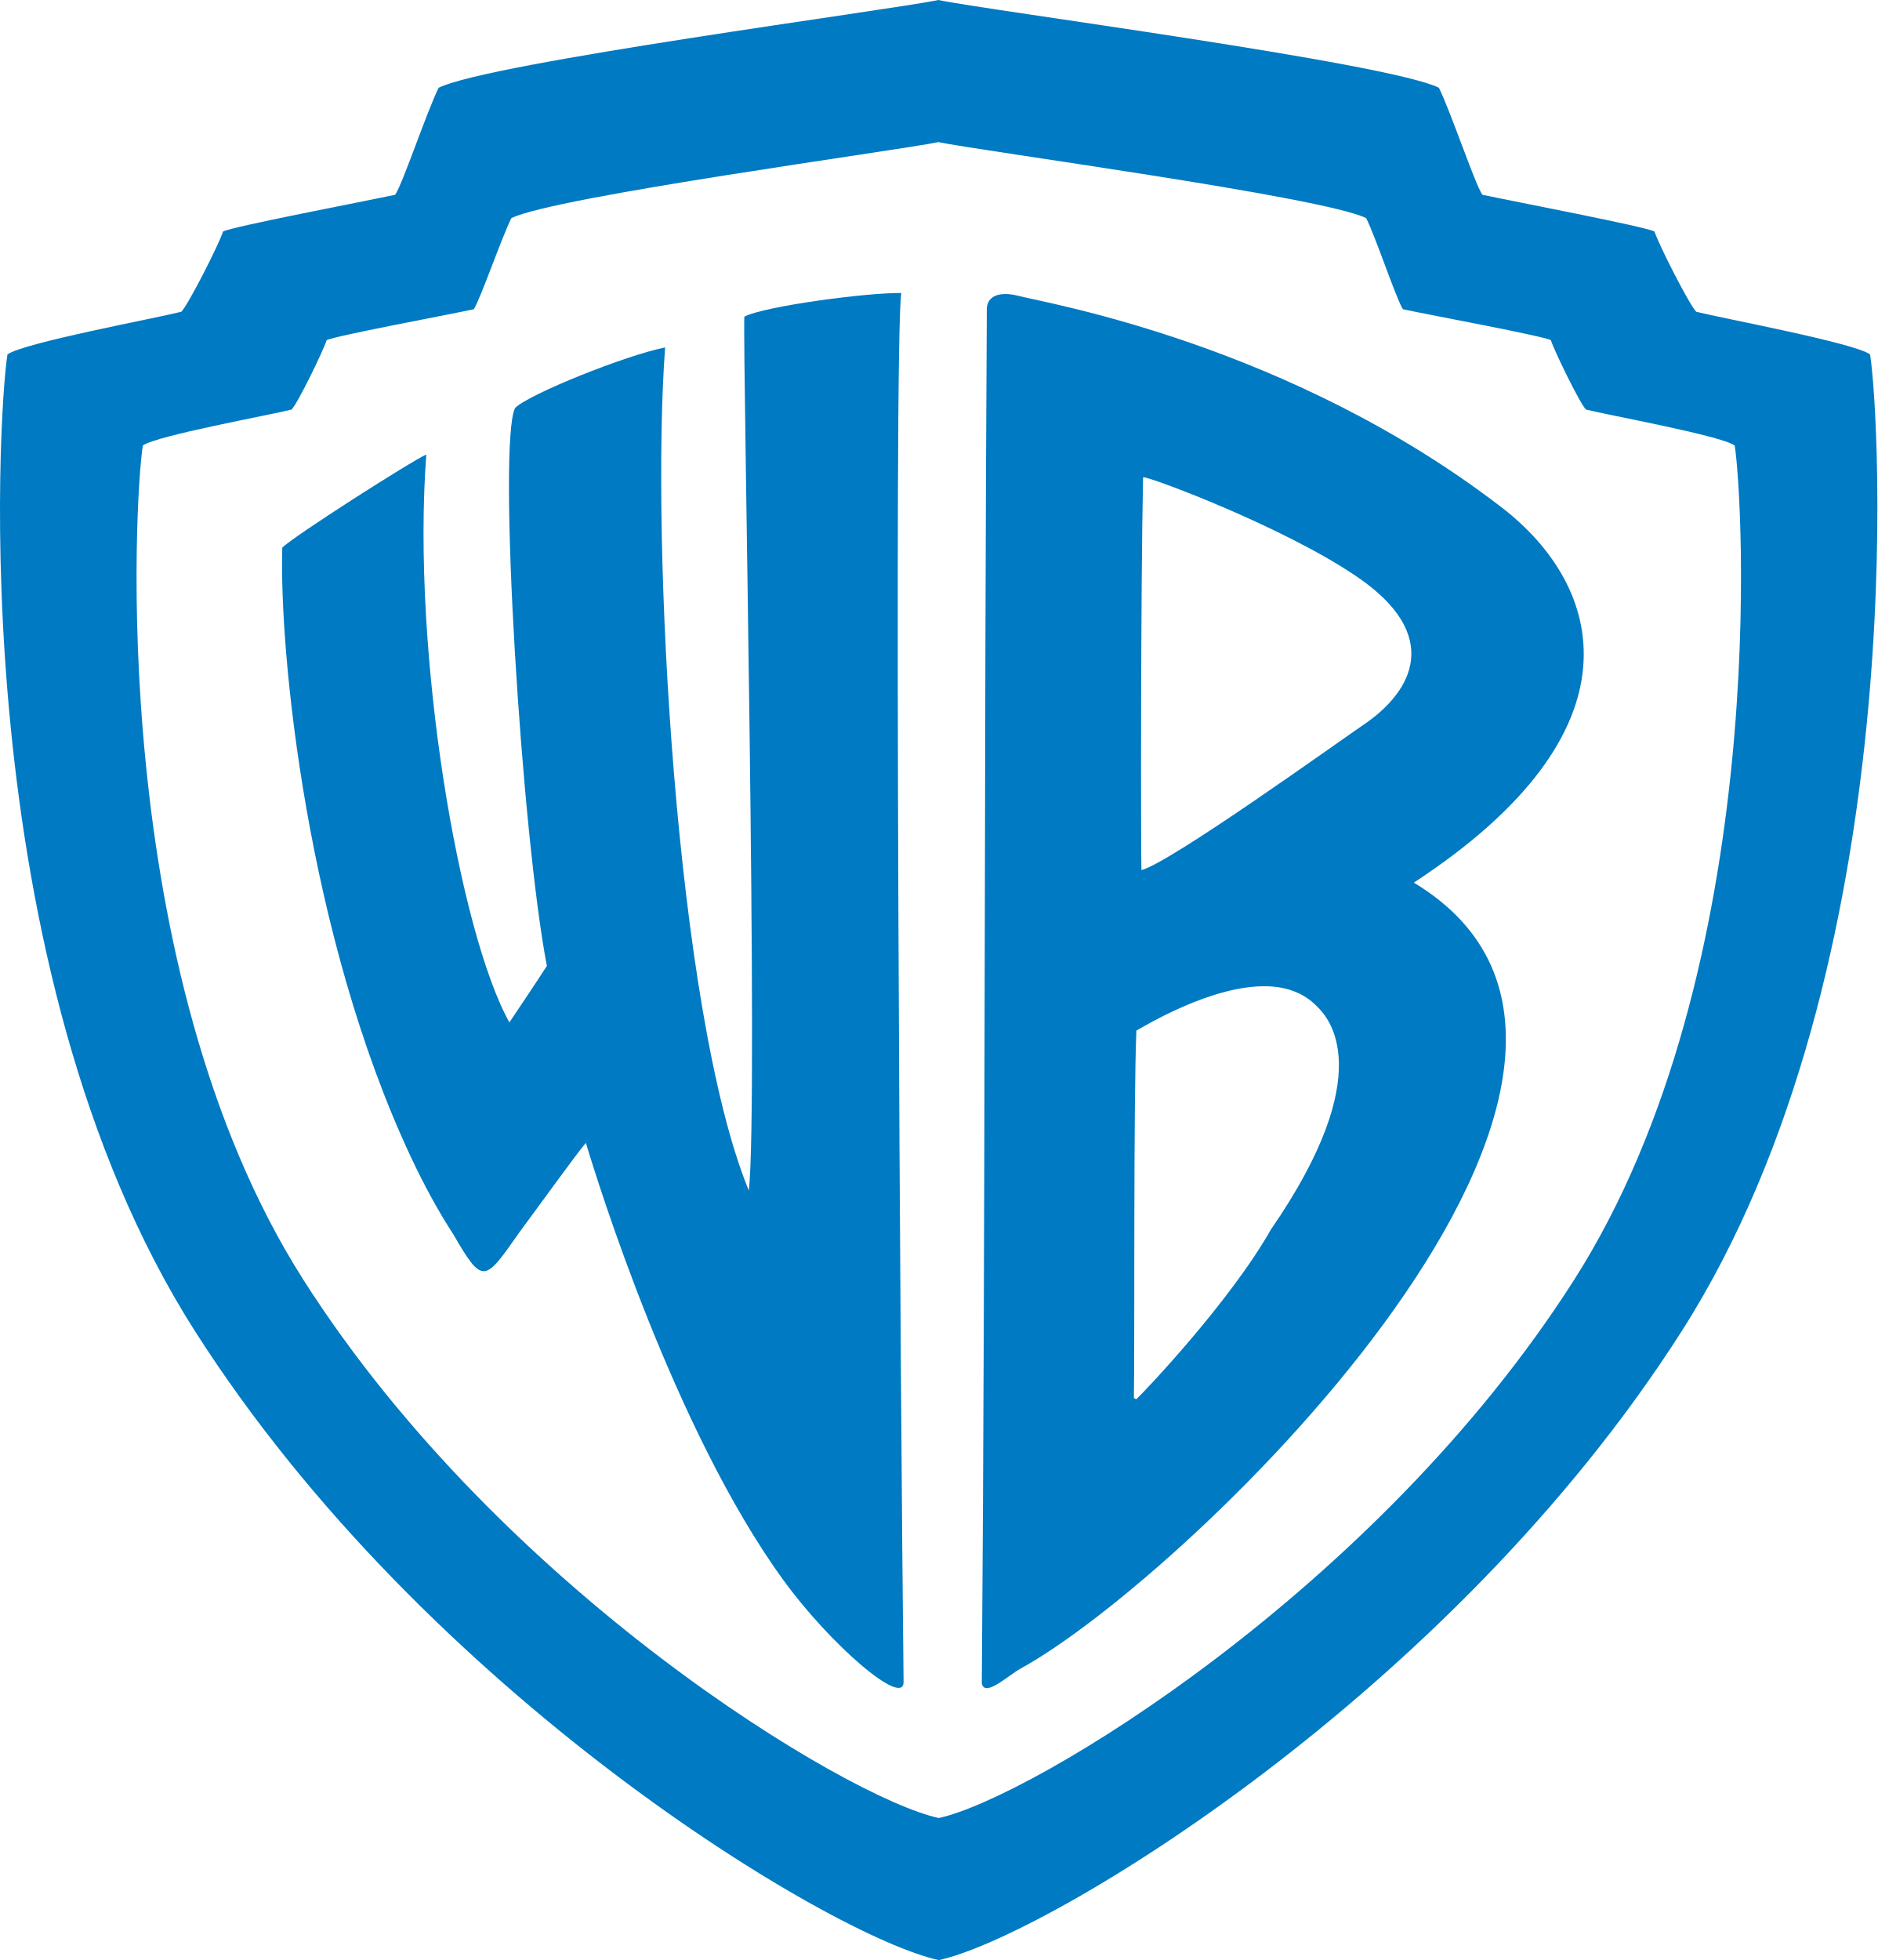
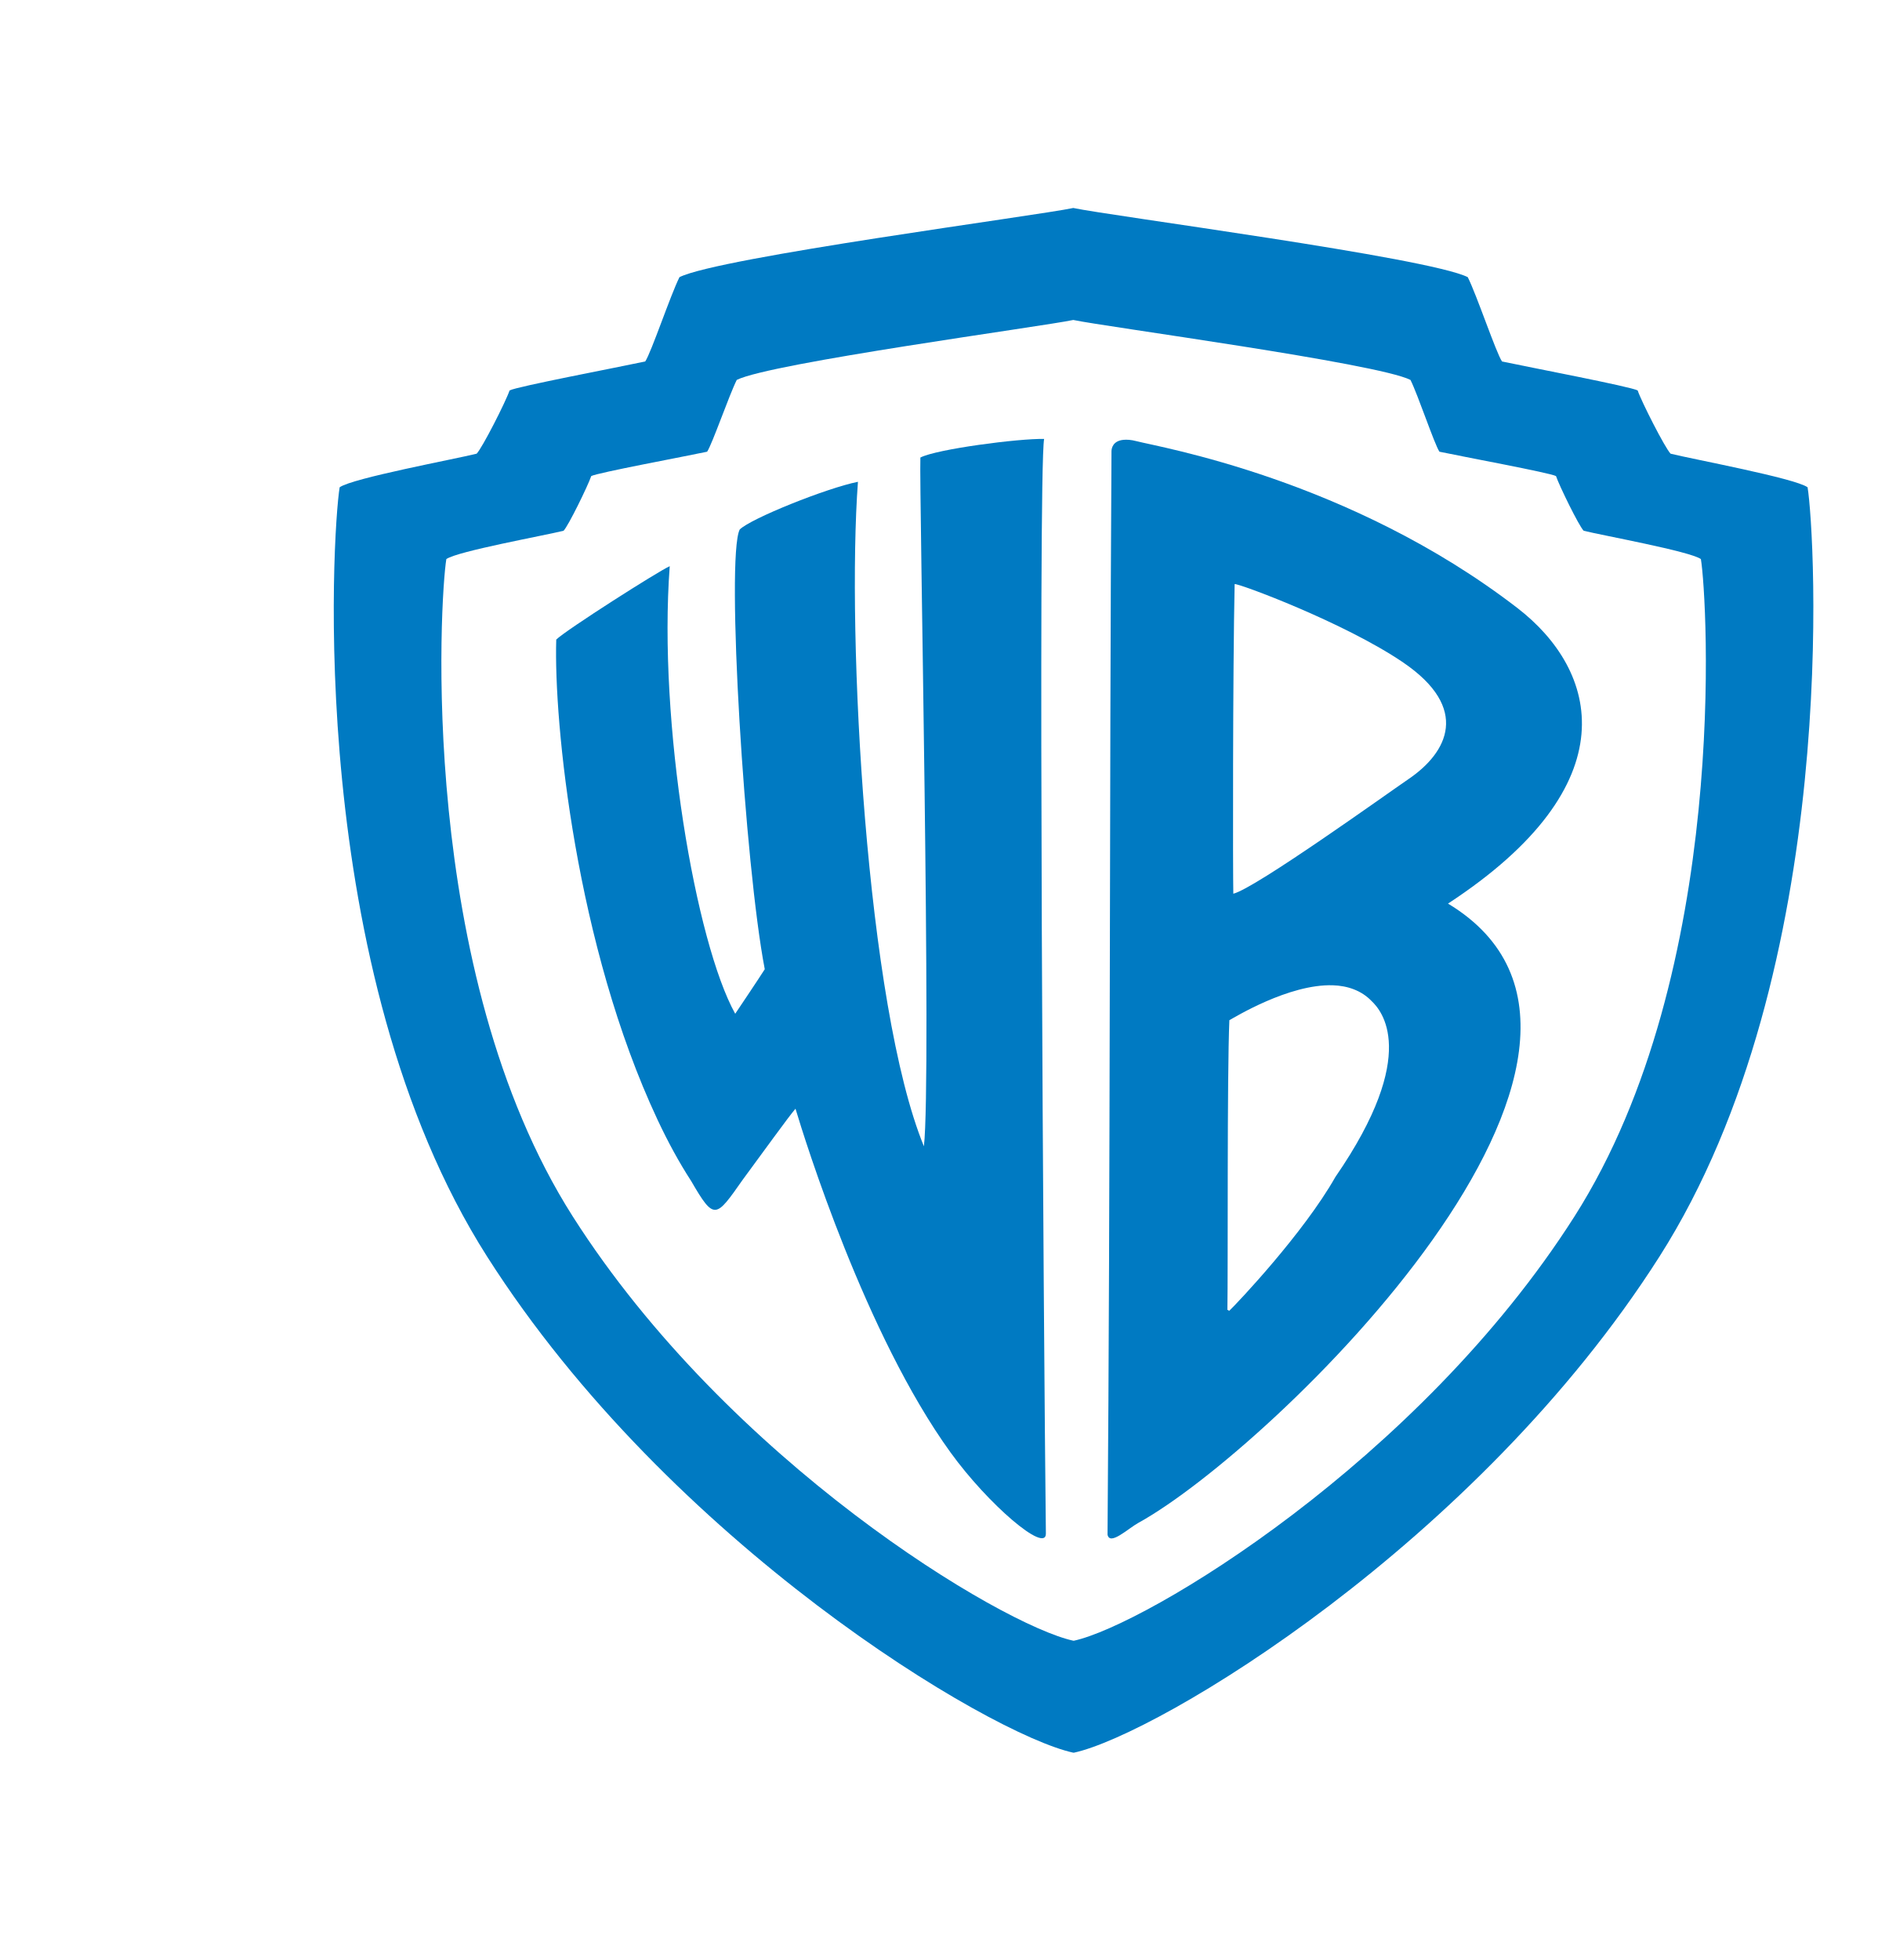
- <svg xmlns="http://www.w3.org/2000/svg" version="1.1" id="Layer_1" x="0px" y="0px" width="354.65" height="370.16" viewBox="0 0 354.65 370.16" enable-background="new 0 0 70.21 73.279" xml:space="preserve">
+ <svg xmlns="http://www.w3.org/2000/svg" version="1.1" id="Layer_1" x="0px" y="0px" width="354.65" height="370.16" viewBox="-80 -5 450 380" enable-background="new 0 0 70.21 73.279" xml:space="preserve">
  <defs id="defs18">
	
	
	
	
	
	
</defs>
  <path style="fill:#007ac2" d="M 177.258,3.4148925e-4 C 168.595,1.849 92.355,11.832 82.864,16.575 c -2.187,4.379 -6.759,18.043 -8.208,20.205 -6.127,1.318 -30.956,6.041 -32.517,6.945 -0.874,2.627 -6.579,13.84 -7.893,15.154 -5.258,1.313 -29.772,5.858 -32.833,8.05 C -0.335,77.436 -7.008,182.567 36.771,251.298 80.55,320.03 157.119,365.781 177.258,370.16 l 0.158,0 C 197.555,365.781 273.966,320.03 317.745,251.298 361.519,182.562 355.019,77.436 353.262,66.929 c -3.066,-2.192 -27.585,-6.737 -32.833,-8.05 -1.313,-1.313 -7.014,-12.527 -7.893,-15.154 -1.556,-0.904 -26.38,-5.632 -32.517,-6.945 -1.45,-2.162 -6.016,-15.825 -8.208,-20.205 C 262.35,11.847 186.042,1.884 177.258,3.4148925e-4 z m 0,26.835 c 7.506,1.606 72.733,10.323 80.82,14.364 1.864,3.743 5.713,15.357 6.945,17.206 5.238,1.121 26.606,5.068 27.94,5.84 0.748,2.243 5.503,11.98 6.63,13.102 4.491,1.121 25.481,4.919 28.097,6.788 1.5,8.981 7.112,98.789 -30.307,157.535 -37.419,58.751 -102.752,97.918 -119.966,101.656 l -0.158,0 C 160.044,339.587 94.711,300.415 57.292,241.67 19.877,182.924 25.489,93.116 26.984,84.135 c 2.622,-1.874 23.607,-5.666 28.097,-6.788 1.126,-1.121 5.882,-10.859 6.63,-13.102 1.334,-0.773 22.544,-4.719 27.782,-5.84 1.238,-1.849 5.234,-13.463 7.103,-17.206 8.107,-4.056 73.257,-12.788 80.662,-14.364 z" id="path5" />
  <path style="fill:#007ac2" d="m 189.255,55.564 c -2.459,0.242 -2.826,1.964 -2.841,2.683 -0.505,84.083 -0.265,173.283 -0.947,259.664 0.556,2.733 4.914,-1.467 7.419,-2.841 31.893,-17.533 131.37,-113.875 74.19,-148.38 43.784,-28.63 35.981,-55.954 16.574,-70.875 -40.127,-30.868 -85.909,-38.532 -91.238,-39.936 -1.332,-0.351 -2.337,-0.397 -3.157,-0.316 z m 26.677,34.569 c 0.621,-0.338 26.342,9.197 40.41,18.784 16.129,10.991 10.668,21.555 1.263,27.94 -5.107,3.48 -36.71,26.178 -41.988,27.466 -0.116,-4.379 -0.139,-53.763 0.316,-74.19 z m 23.52,96.131 c 3.524,0.108 6.871,1.235 9.313,3.788 2.182,2.086 11.801,12.455 -8.682,42.146 -7.627,13.467 -23.621,30.357 -25.414,32.044 -0.217,0.061 -0.307,-0.274 -0.474,-0.158 0.167,-9.653 -0.092,-56.382 0.474,-69.454 1.133,-0.591 14.212,-8.691 24.783,-8.366 z" id="path9" />
  <path style="fill:#007ac2" id="path15" d="m 80.529,85.841 c -2.622,1.121 -24.953,15.341 -27.201,17.583 -0.621,19.821 4.693,73.298 24.266,115.036 2.475,5.279 5.162,10.229 8.072,14.709 5.582,9.638 5.895,8.875 12.391,-0.354 4.501,-6.087 10.991,-15.113 12.618,-16.972 2.243,7.481 16.745,54.144 37.142,82.345 9.042,12.512 22.927,24.332 22.872,19.462 -0.556,-47.648 -1.919,-253.9 -0.424,-262.305 -6.016,-0.141 -25.751,2.43 -29.656,4.455 -0.323,7.541 2.713,148.966 0.844,165.049 -13.825,-33.682 -18.543,-122.563 -15.81,-159.235 -7.481,1.495 -25.726,8.814 -28.342,11.436 -3.364,6.733 1.227,80.582 6.006,105.368 -1.632,2.571 -6.334,9.552 -7.082,10.673 C 86.757,176.066 77.71,123.422 80.529,85.841 z" />
</svg>
